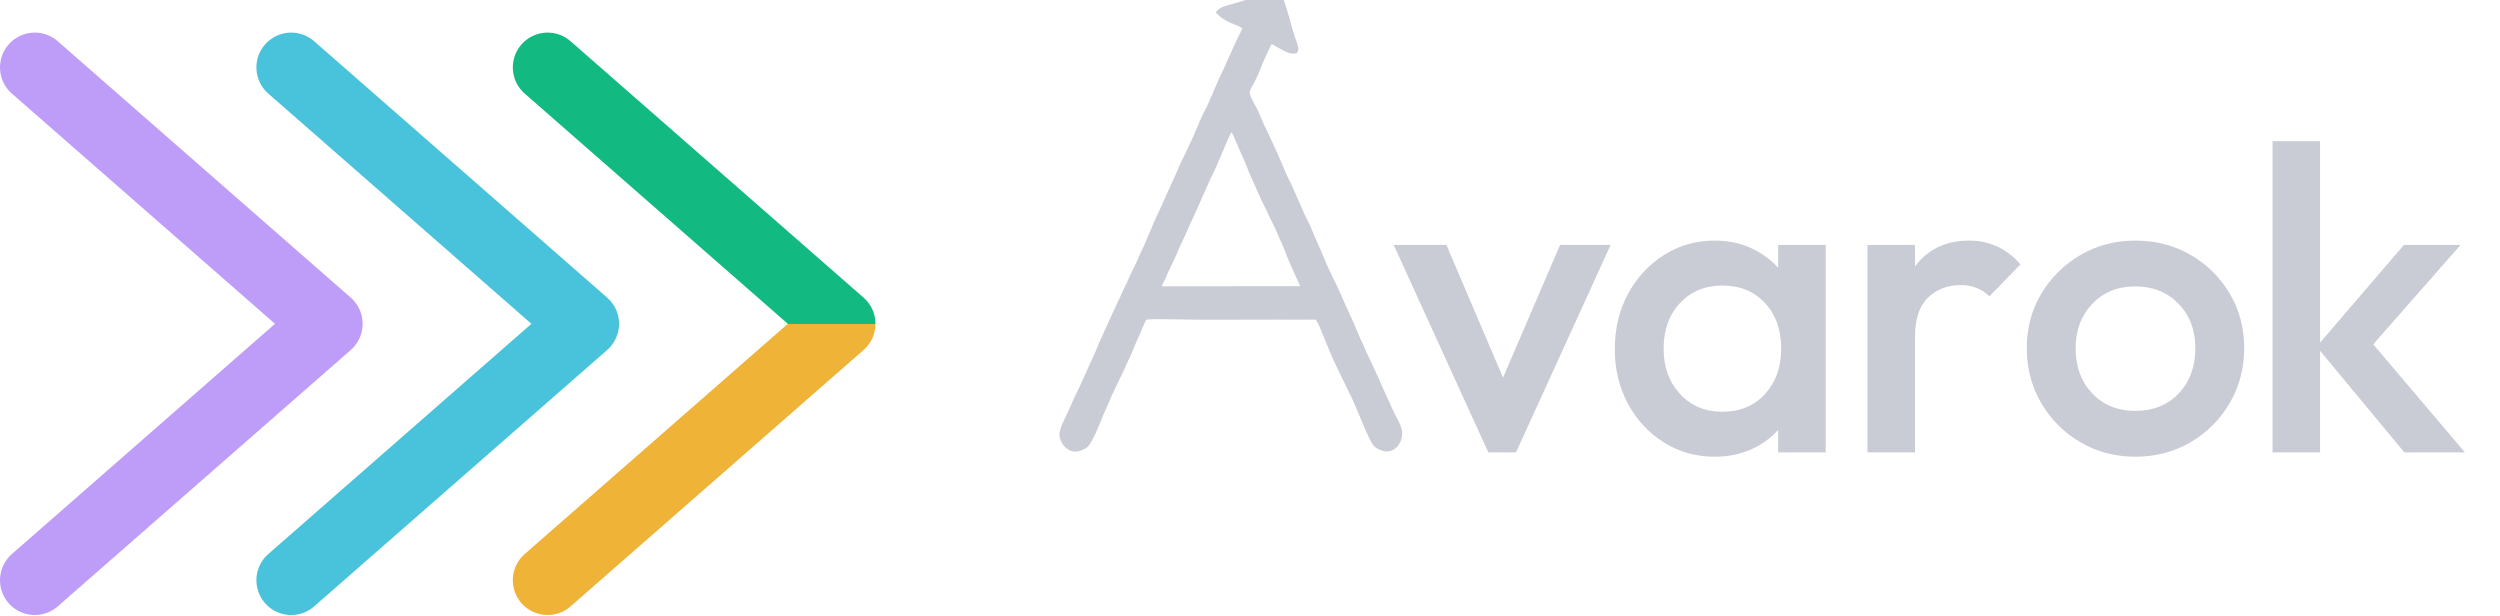
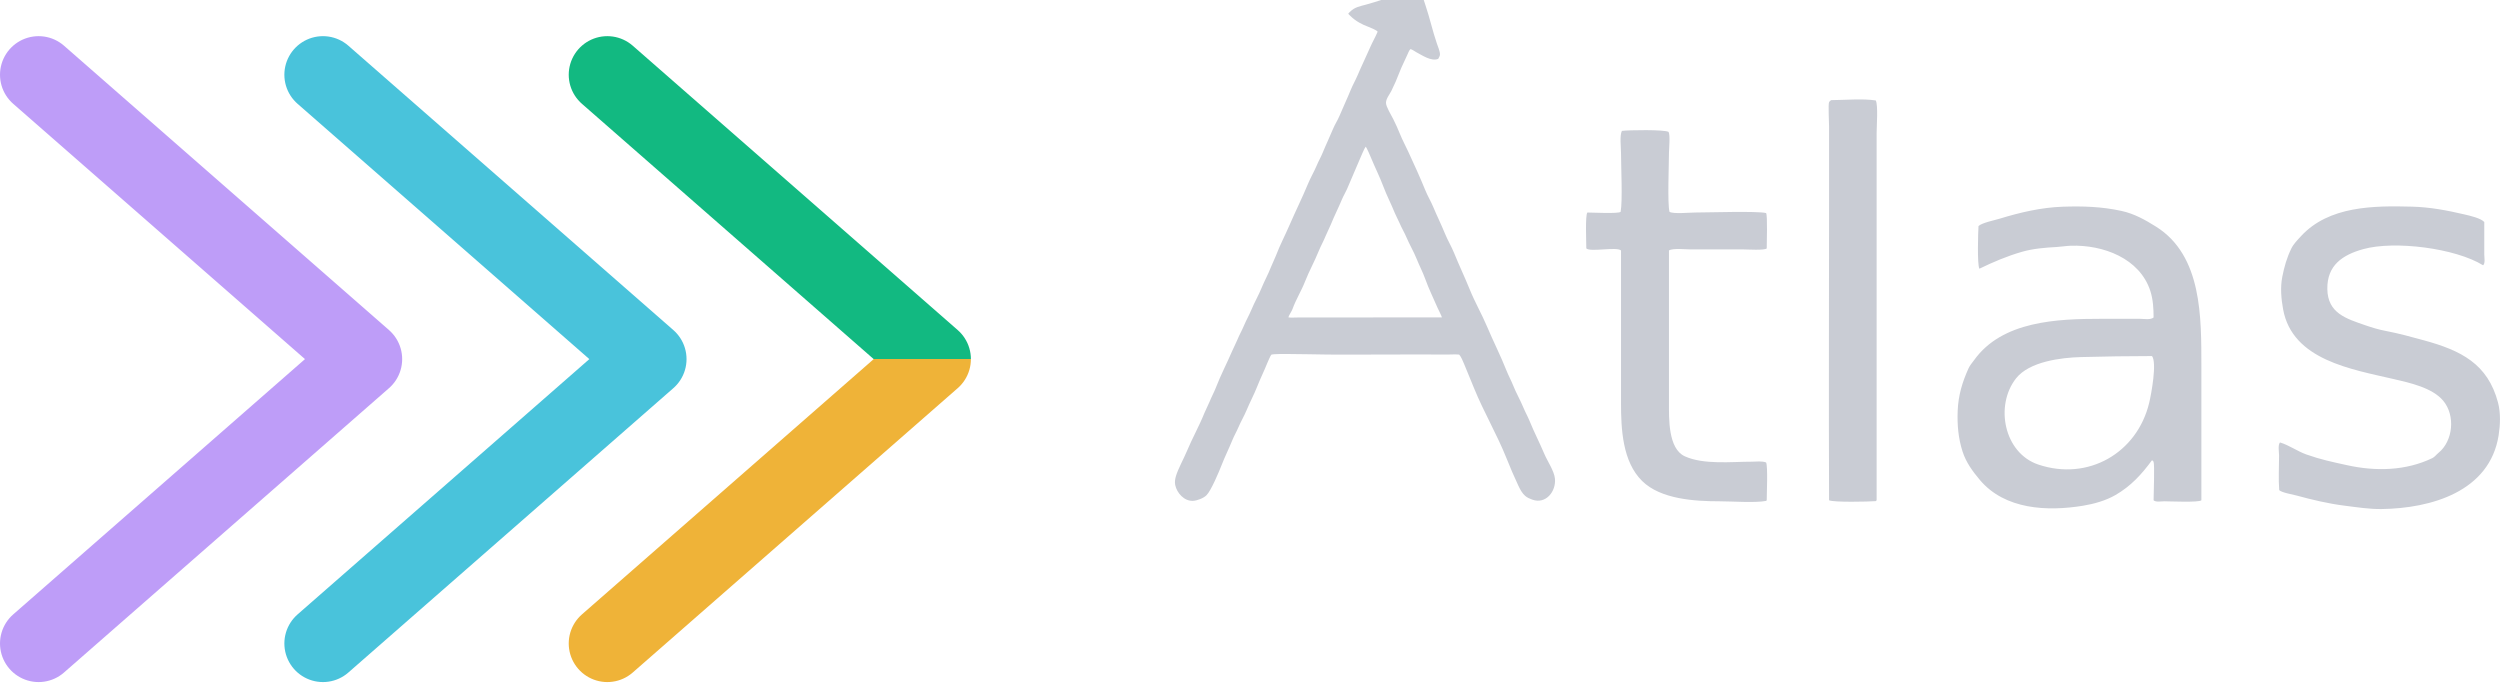
- <svg xmlns="http://www.w3.org/2000/svg" viewBox="0 0 1365.00 335.80" width="1365.00" height="335.80" role="img" aria-label="Avarok">
+ <svg xmlns="http://www.w3.org/2000/svg" viewBox="0 0 1230.82 335.8" width="1230.82" height="335.8" role="img" aria-label="Atlas">
  <defs>
    <linearGradient id="g4" x1="0" y1="0" x2="0" y2="1">
      <stop offset="0.5" stop-color="#12B981" />
      <stop offset="0.5" stop-color="#EFB338" />
    </linearGradient>
  </defs>
  <g transform="translate(0 17.8) scale(0.5)">
    <g fill="none" stroke-width="76" stroke-linecap="round" stroke-linejoin="round">
      <path d="M38 38L358 318L38 598" stroke="#BE9DF8" />
      <path d="M318 38L638 318L318 598" stroke="#49C3DB" />
      <path d="M598 38L918 318L598 598" stroke="url(#g4)" />
    </g>
  </g>
  <path d="M718.38 174.57C716.41 174.39 714.35 174.56 712.38 174.56C707.88 174.54 703.37 174.53 698.88 174.51C683.88 174.46 668.87 174.68 653.88 174.56C647.42 174.51 640.96 174.29 634.5 174.29C632.96 174.29 627.03 174.19 625.9 174.62C625.6 174.83 624.14 178.21 623.92 178.75C622.4 182.58 620.53 186.28 619.03 190.12C617.45 194.17 615.37 198 613.71 202C612.52 204.86 610.91 207.53 609.7 210.38C608.79 212.53 607.58 214.57 606.7 216.75C605.05 220.82 603.07 224.77 601.47 228.88C600.2 232.14 596.27 241.55 594 243.81C592.53 245.28 589.44 246.47 587.38 246.58C583.06 246.82 579.39 242.73 578.58 238.75C578.29 237.3 578.54 235.77 578.95 234.38C580 230.83 582.78 225.86 584.28 222.25C586.94 215.86 590.38 209.79 592.95 203.38C593.7 201.51 594.71 199.75 595.46 197.88C596.4 195.5 597.67 193.26 598.59 190.88C600.98 184.67 604.1 178.74 606.72 172.62C607.49 170.82 608.46 169.07 609.2 167.25C610.17 164.87 611.47 162.63 612.46 160.25C613.59 157.54 615.09 154.97 616.21 152.25C617.7 148.64 619.71 145.24 621.17 141.62C622.55 138.24 624.36 135.03 625.67 131.62C626.43 129.68 627.42 127.83 628.17 125.88C630.13 120.71 632.71 115.81 634.9 110.75C637.84 103.96 641.14 97.33 643.97 90.5C645.25 87.39 647 84.48 648.3 81.38C649.16 79.3 650.32 77.34 651.17 75.25C652.75 71.34 654.62 67.54 656.22 63.62C657.17 61.3 658.58 59.19 659.54 56.88C661.28 52.68 663.26 48.58 664.95 44.38C665.97 41.86 667.36 39.49 668.41 37C670.36 32.37 672.6 27.87 674.59 23.25C675.7 20.68 677.16 18.23 678.25 15.62C677.95 14.91 674.67 13.59 673.88 13.29C670.56 12.06 667.39 10.4 664.86 7.88C664.51 7.52 664.04 7.18 663.78 6.75C664 6.36 664.44 6.04 664.75 5.72C666.89 3.52 669.65 3.06 672.5 2.28C678.24 0.72 683.82 -1.33 689.5 -3.09C692.71 -4.09 695.89 -5.3 699.25 -4.4C699.81 -3.84 701.47 1.64 701.85 2.75C703.93 8.88 705.29 15.25 707.4 21.38C707.88 22.75 709.03 25.5 708.93 26.88C708.89 27.51 708.63 27.96 708.33 28.5C708.27 28.62 708.14 28.96 708 29.01C704.55 30.31 700.2 27.21 697.25 25.68C696.59 25.34 695.05 24.19 694.38 24.19C693.88 24.52 693.06 26.52 692.8 27.12C691.59 29.93 690.13 32.63 689.04 35.5C687.86 38.62 686.5 41.77 685.01 44.75C684.12 46.53 682.39 48.54 682.36 50.62C682.34 52.54 685.02 56.77 685.93 58.62C687.11 61 688.23 63.42 689.21 65.88C690.42 68.9 692 71.79 693.36 74.75C696.23 80.99 699.12 87.25 701.7 93.62C702.86 96.49 704.49 99.15 705.67 102C707.47 106.32 709.57 110.53 711.34 114.88C712.69 118.2 714.57 121.3 715.92 124.62C718.35 130.63 721.16 136.49 723.59 142.5C726.12 148.76 729.54 154.66 732.16 160.88C735.22 168.14 738.82 175.17 741.71 182.5C742.69 184.96 743.98 187.29 744.96 189.75C746.45 193.5 748.51 197.02 750.05 200.75C750.96 202.95 752.15 205.04 753.05 207.25C755.28 212.74 758.02 218.04 760.33 223.5C761.83 227.04 765.16 231.84 765.54 235.62C766.18 241.92 761.06 248.41 754.38 245.98C753.06 245.5 751.95 245.04 750.88 244.13C749.42 242.9 748.32 240.8 747.53 239.12C745.41 234.63 743.5 230.11 741.65 225.5C736.95 213.77 730.48 202.83 725.72 191.12C724.11 187.16 722.43 183.22 720.84 179.25C720.37 178.08 719.25 175.41 718.38 174.57ZM709.88 156.25C709.97 156.01 707.99 152.12 707.73 151.5C705.72 146.81 703.41 142.19 701.7 137.38C700.49 134 698.8 130.82 697.47 127.5C696.01 123.86 693.98 120.48 692.45 116.88C691.4 114.41 689.99 112.1 688.95 109.62C688.28 108.02 687.36 106.5 686.71 104.88C684.96 100.49 682.74 96.3 681.09 91.88C679.28 87.03 676.92 82.4 674.96 77.62C674.65 76.85 672.8 72.53 672.38 72.19C671.88 72.65 669.92 77.32 669.52 78.25C667.43 83.22 665.31 88.18 663.16 93.12C662.42 94.81 661.41 96.41 660.7 98.12C658.96 102.33 656.86 106.4 655.17 110.62C654.42 112.49 653.42 114.26 652.67 116.12C651.63 118.72 650.22 121.16 649.18 123.75C647.17 128.75 644.51 133.48 642.55 138.5C640.72 143.19 637.99 147.51 636.3 152.25C635.96 153.2 634.36 155.57 634.31 156.25C634.66 156.47 639.11 156.29 639.88 156.29C644.79 156.29 649.71 156.29 654.62 156.3C673.04 156.33 691.46 156.29 709.88 156.25Z" fill="#C9CCD4" />
-   <path d="M812.628 247.0 760.944 133.72H789.736L820.652 206.172L851.804 133.72H879.416L827.732 247.0Z M936.192 249.36Q920.852 249.36 908.462 241.572Q896.072 233.784 888.874 220.45Q881.676 207.116 881.676 190.596Q881.676 173.84 888.874 160.506Q896.072 147.172 908.462 139.266Q920.852 131.36 936.192 131.36Q947.048 131.36 955.898 135.372Q964.748 139.384 970.884 146.228V133.72H996.844V247.0H970.884V234.728Q964.748 241.572 955.898 245.466Q947.048 249.36 936.192 249.36ZM940.44 224.816Q954.836 224.816 963.686 215.14Q972.536 205.464 972.536 190.36Q972.536 175.02 963.686 165.462Q954.836 155.904 940.44 155.904Q926.28 155.904 917.312 165.462Q908.344 175.02 908.344 190.36Q908.344 205.464 917.312 215.14Q926.28 224.816 940.44 224.816Z M1019.636 247.0V133.72H1045.596V145.52Q1050.316 138.912 1057.75 135.136Q1065.184 131.36 1075.096 131.36Q1091.852 131.36 1103.18 144.34L1086.188 161.804Q1080.052 155.668 1070.612 155.668Q1059.756 155.668 1052.676 162.512Q1045.596 169.356 1045.596 183.988V247.0Z M1165.856 249.36Q1149.336 249.36 1135.884 241.454Q1122.432 233.548 1114.526 220.096Q1106.62 206.644 1106.62 190.124Q1106.62 173.604 1114.526 160.388Q1122.432 147.172 1135.884 139.266Q1149.336 131.36 1165.856 131.36Q1182.612 131.36 1196.064 139.148Q1209.516 146.936 1217.422 160.27Q1225.328 173.604 1225.328 190.124Q1225.328 206.644 1217.422 220.096Q1209.516 233.548 1196.064 241.454Q1182.612 249.36 1165.856 249.36ZM1165.856 224.344Q1180.488 224.344 1189.574 214.786Q1198.66 205.228 1198.66 190.124Q1198.66 175.256 1189.456 165.816Q1180.252 156.376 1165.856 156.376Q1151.46 156.376 1142.374 165.934Q1133.288 175.492 1133.288 190.124Q1133.288 205.228 1142.374 214.786Q1151.46 224.344 1165.856 224.344Z M1240.804 247.0V77.08H1266.764V187.056L1312.548 133.72H1343.464L1295.792 188.0L1345.824 247.0H1312.784L1266.764 191.54V247.0Z" fill="#C9CCD4" />
+   <path d="M923.5 246.72C920.1 247 902.67 247.38 900.5 246.3C900.31 197.3 900.5 148.3 900.5 99.3C900.5 86.97 900.5 74.63 900.5 62.3C900.5 60.53 900.02 51.26 900.5 50.3C900.71 49.88 901.16 49.63 901.49 49.3C907.98 49.27 917.34 48.45 923.5 49.46C924.7 51.87 923.92 62.02 923.92 65.3C923.92 78.63 923.92 91.97 923.92 105.3C923.92 152.3 923.92 199.3 923.92 246.3C923.78 246.44 923.64 246.58 923.5 246.72ZM869.5 246.61C864.05 247.66 852.58 246.8 846.5 246.8C834.42 246.8 817.64 245.81 808.5 236.84C798.75 227.27 798.07 211.15 798.07 198.3C798.07 173.3 798.07 148.3 798.07 123.3C795.87 121.36 782.95 124.22 780.99 122.3C780.99 119.51 780.4 106.07 781.5 104.63C783.91 104.63 796.74 105.3 797.88 104.3C798.9 98.86 798.07 81.92 798.07 75.3C798.07 72.53 797.34 66.74 798.5 64.44C801.62 64 819.63 63.73 821.5 64.95C822.37 66.68 821.68 73.07 821.68 75.3C821.68 80.88 820.86 100.28 821.95 104.3C823.83 105.43 831.91 104.63 834.5 104.63C840.74 104.63 865.31 103.82 869.5 104.89C870.27 105.91 869.81 119.91 869.81 122.3C868.76 123.35 860.42 122.8 858.5 122.8C849.83 122.8 841.17 122.8 832.5 122.8C829.91 122.8 823.69 122.08 821.68 123.3C821.68 148.3 821.68 173.3 821.68 198.3C821.68 205.87 821.19 220.89 829.5 224.66C838.77 228.88 852.45 227.3 862.5 227.3C864.73 227.3 867.41 226.88 869.5 227.68C870.42 229.51 869.81 243.23 869.81 246.3C869.7 246.4 869.6 246.5 869.5 246.61ZM1060.27 156.3C1060.27 151.98 1060.02 147.43 1058.69 143.3C1053.46 127.12 1035.38 120.45 1019.5 120.98C1017.16 121.06 1014.84 121.48 1012.5 121.61C1006.94 121.9 1000.88 122.41 995.5 123.96C988.15 126.08 981.37 128.96 974.5 132.3C973.39 130.05 973.87 114.72 974.07 111.3C975.67 109.7 982.09 108.39 984.5 107.66C994.5 104.59 1004.95 102.14 1015.5 101.77C1025.45 101.43 1034.75 101.72 1044.5 103.85C1050.78 105.22 1056.16 108.25 1061.5 111.6C1084.32 125.92 1083.75 156.6 1083.8 180.3C1083.82 191.97 1083.8 203.63 1083.8 215.3C1083.8 225.63 1083.8 235.97 1083.8 246.3C1082.62 247.48 1068.13 246.8 1065.5 246.8C1064.14 246.8 1061.31 247.34 1060.27 246.3C1060.27 243.6 1060.86 228.67 1060.25 227.3C1060.11 226.98 1059.75 226.81 1059.5 226.57C1054.38 233.56 1049.05 239.36 1041.5 243.72C1036.71 246.48 1030.93 248.1 1025.5 248.99C1007.96 251.85 987.11 250.94 974.75 236.3C971.18 232.06 967.95 227.67 966.22 222.3C964.12 215.8 963.55 209.13 963.82 202.3C964.11 194.66 966.1 188.1 969.18 181.3C969.85 179.84 970.98 178.6 971.91 177.3C985.72 157.98 1012.87 156.96 1034.5 156.96C1040.83 156.96 1047.17 156.96 1053.5 156.96C1055.49 156.96 1058.75 157.61 1060.27 156.3ZM1122.12 241.3C1121.69 235.69 1122.05 229.93 1122.05 224.3C1122.05 222.66 1121.39 219.03 1122.5 217.83C1127.03 219.18 1131.02 222.16 1135.5 223.75C1142.74 226.31 1148.15 227.4 1155.5 229.02C1169.63 232.15 1184.44 231.82 1197.5 225.55C1198.62 225.02 1199.54 223.76 1200.5 222.98C1207.77 217.1 1208.92 204.54 1202.87 197.3C1197.47 190.84 1186.34 188.46 1178.5 186.63C1157.89 181.81 1128.62 177.32 1124.04 152.3C1123.09 147.1 1122.61 141.51 1123.63 136.3C1124.62 131.29 1125.87 126.88 1128.11 122.3C1129.19 120.09 1131.17 118.09 1132.82 116.3C1146.57 101.34 1168.68 101.24 1187.5 101.74C1196.38 101.97 1204.91 103.59 1213.5 105.61C1216.01 106.2 1221.38 107.42 1223.08 109.3C1223.08 114.63 1223.09 119.97 1223.08 125.3C1223.08 126.67 1223.65 129.69 1222.5 130.61C1208.86 122.16 1178.9 118.37 1163.5 122.65C1153.35 125.47 1145.64 130.56 1145.81 142.3C1145.99 154.18 1155.05 156.86 1164.5 160.13C1167.79 161.27 1171.06 162.26 1174.5 162.91C1180.88 164.12 1187.25 165.87 1193.5 167.59C1211.39 172.51 1224.83 178.99 1229.87 198.3C1231.19 203.37 1230.95 209.2 1230.15 214.3C1225.77 242.07 1196.86 250.29 1172.5 250.62C1166.55 250.7 1160.38 249.73 1154.5 248.99C1146.23 247.95 1138.5 246.09 1130.5 243.92C1128.61 243.41 1123.37 242.54 1122.12 241.3ZM1059.5 175.3C1047.82 175.3 1036.18 175.49 1024.5 175.8C1014.67 176.06 999.06 178 992.54 186.3C982.05 199.65 986.59 223.01 1003.5 228.71C1027.99 236.96 1052.17 223.07 1058.11 198.3C1059.16 193.93 1061.99 178.53 1059.5 175.3Z" fill="#C9CCD4" />
</svg>
